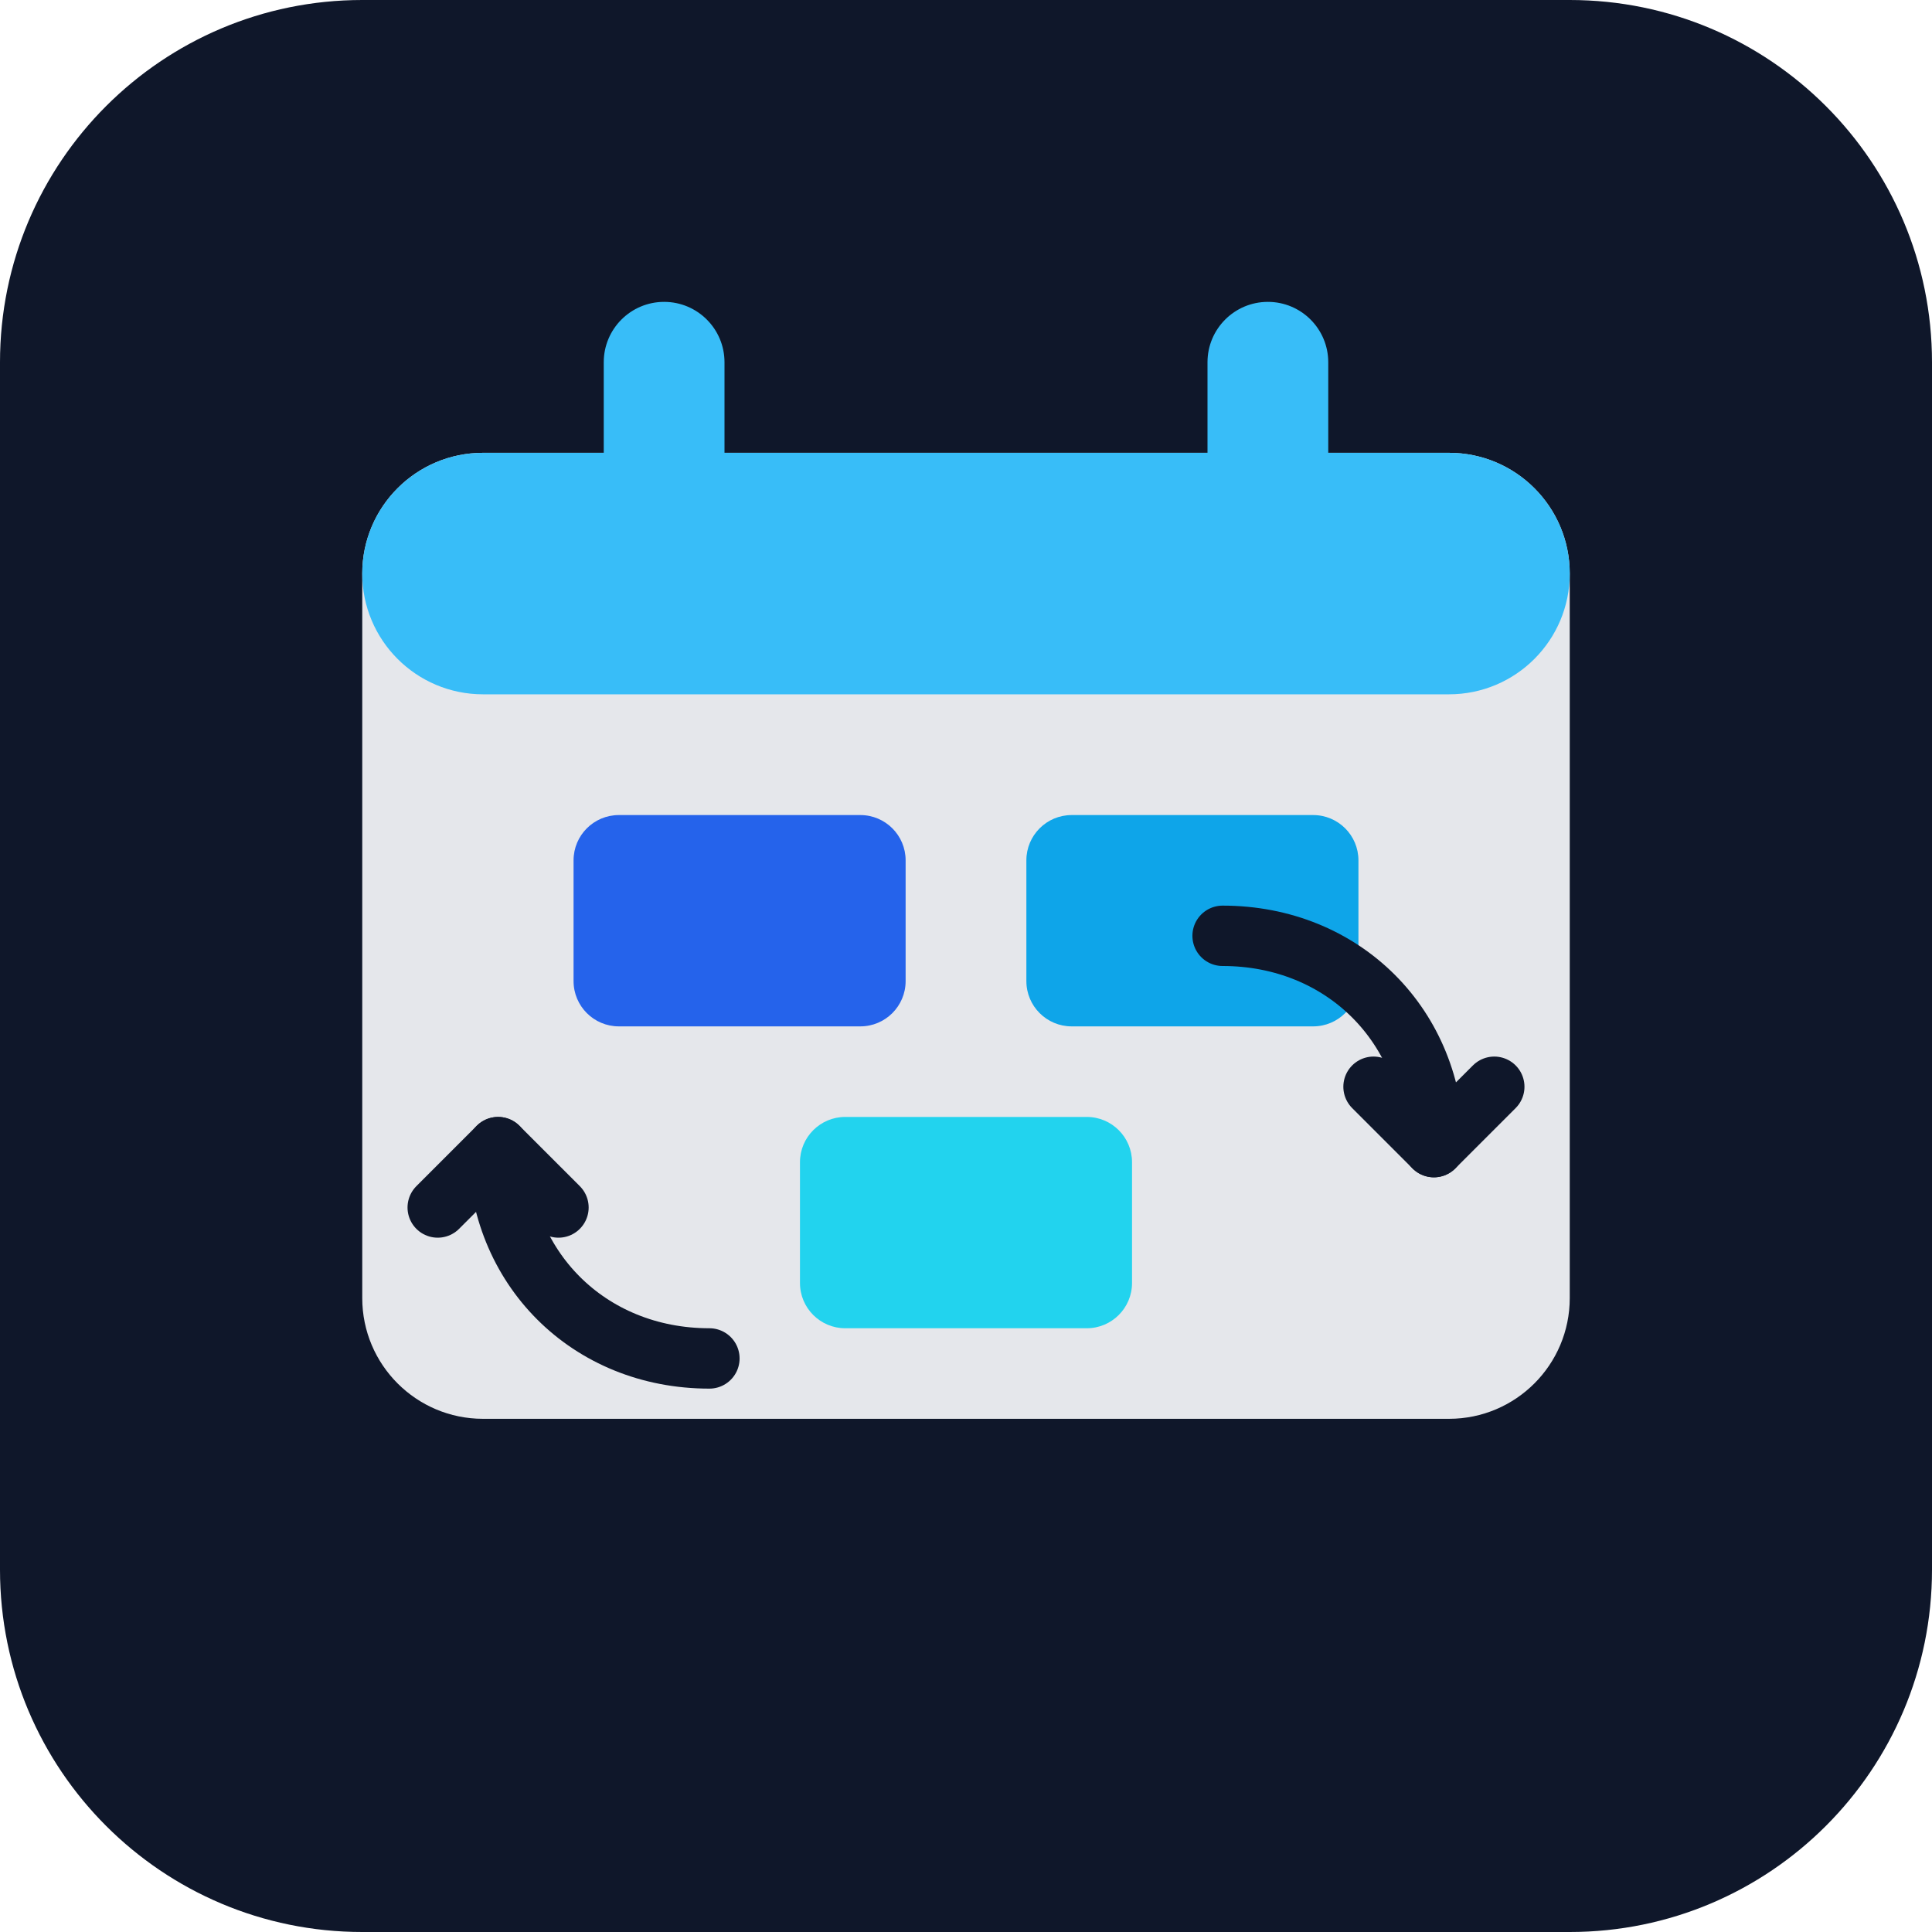
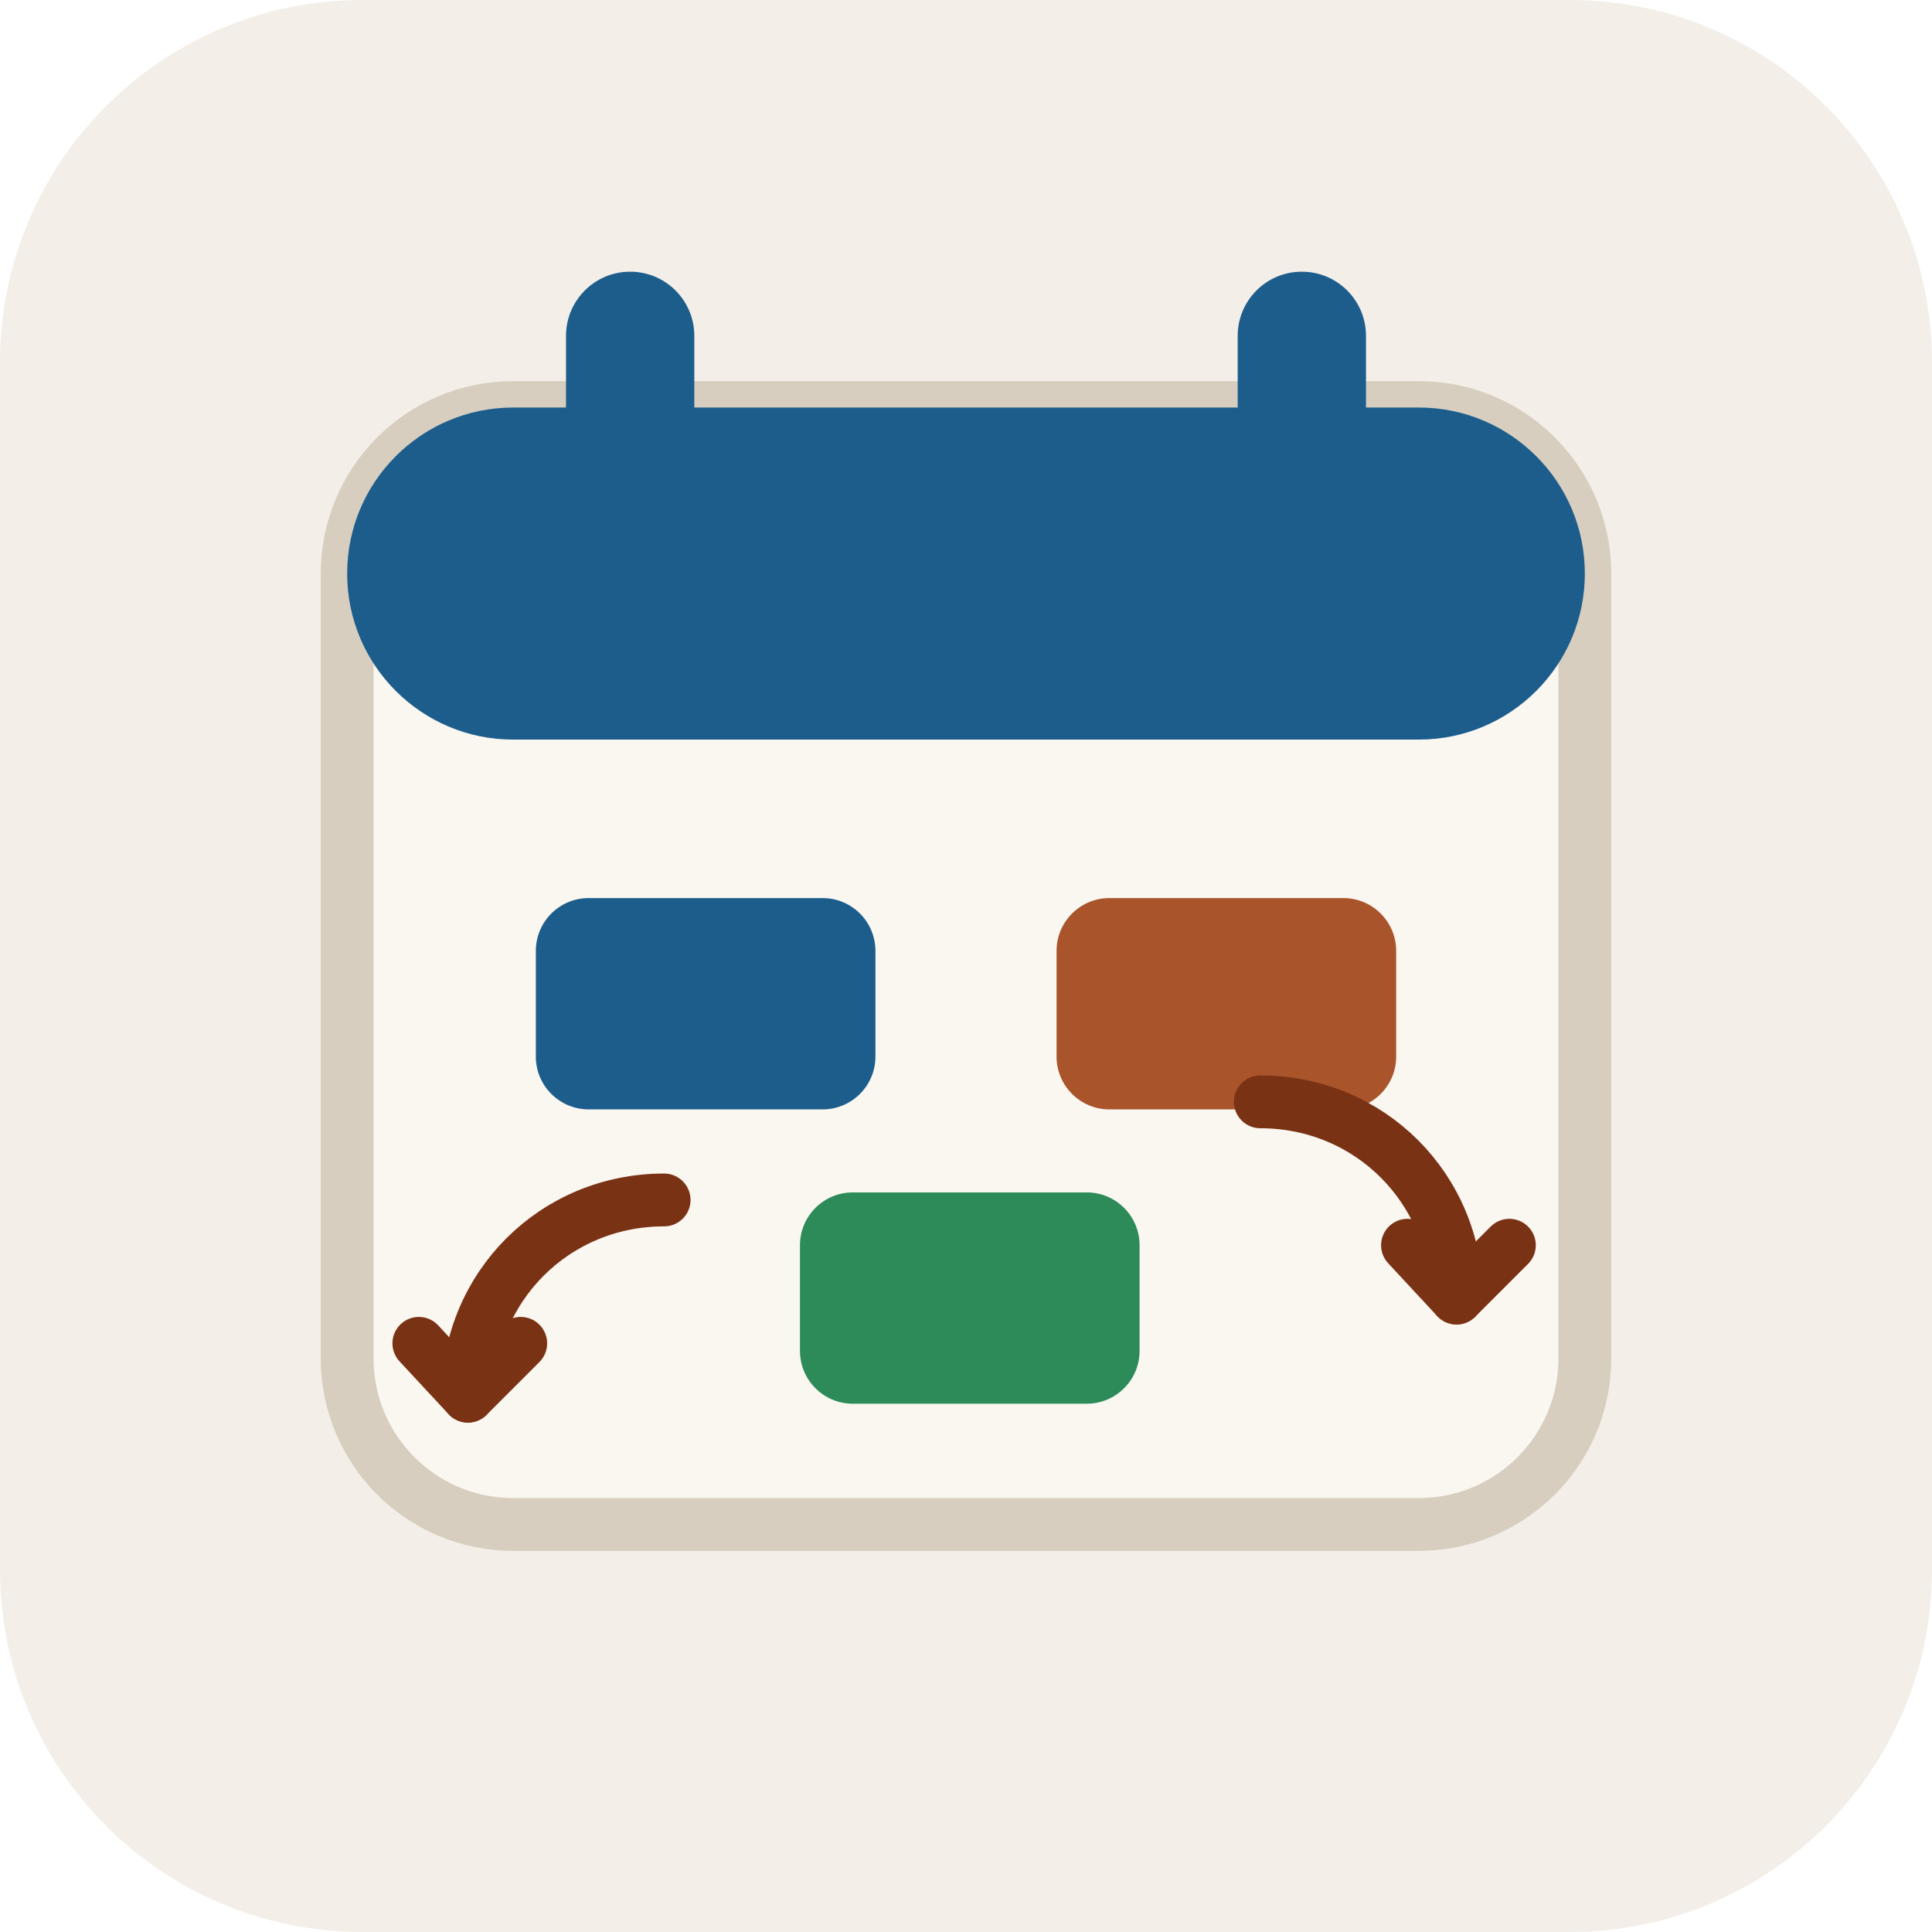
<svg xmlns="http://www.w3.org/2000/svg" width="512" height="512" viewBox="0 0 512 512" fill="none">
-   <rect width="512" height="512" rx="96" fill="#0F172A" />
-   <rect x="96" y="120" width="320" height="256" rx="32" fill="#E5E7EB" />
-   <rect x="96" y="120" width="320" height="64" rx="32" fill="#38BDF8" />
-   <rect x="160" y="80" width="32" height="80" rx="16" fill="#38BDF8" />
-   <rect x="320" y="80" width="32" height="80" rx="16" fill="#38BDF8" />
-   <rect x="152" y="216" width="88" height="56" rx="12" fill="#2563EB" />
-   <rect x="272" y="216" width="88" height="56" rx="12" fill="#0EA5E9" />
-   <rect x="212" y="296" width="88" height="56" rx="12" fill="#22D3EE" />
-   <path d="M188 360C156 360 132 336 132 304" stroke="#0F172A" stroke-width="16" stroke-linecap="round" />
-   <path d="M132 304L116 320M132 304L148 320" stroke="#0F172A" stroke-width="16" stroke-linecap="round" />
-   <path d="M324 248C356 248 380 272 380 304" stroke="#0F172A" stroke-width="16" stroke-linecap="round" />
-   <path d="M380 304L364 288M380 304L396 288" stroke="#0F172A" stroke-width="16" stroke-linecap="round" />
+   <rect width="512" height="512" rx="96" fill="#F3EFE8" />
+   <rect x="92" y="108" width="328" height="296" rx="44" fill="#FAF7F1" stroke="#D7CEBF" stroke-width="14" />
+   <rect x="92" y="108" width="328" height="88" rx="44" fill="#1D5D8C" />
+   <rect x="150" y="72" width="34" height="84" rx="17" fill="#1D5D8C" />
+   <rect x="328" y="72" width="34" height="84" rx="17" fill="#1D5D8C" />
+   <rect x="142" y="238" width="90" height="56" rx="14" fill="#1D5D8C" />
+   <rect x="280" y="238" width="90" height="56" rx="14" fill="#A9542A" />
+   <rect x="212" y="316" width="90" height="56" rx="14" fill="#2D8B5A" />
+   <path d="M176 318C147 318 124 341 124 370" stroke="#7A3214" stroke-width="14" stroke-linecap="round" />
+   <path d="M124 370L111 356M124 370L138 356" stroke="#7A3214" stroke-width="14" stroke-linecap="round" />
+   <path d="M334 292C363 292 386 315 386 344" stroke="#7A3214" stroke-width="14" stroke-linecap="round" />
+   <path d="M386 344L373 330M386 344L400 330" stroke="#7A3214" stroke-width="14" stroke-linecap="round" />
</svg>
